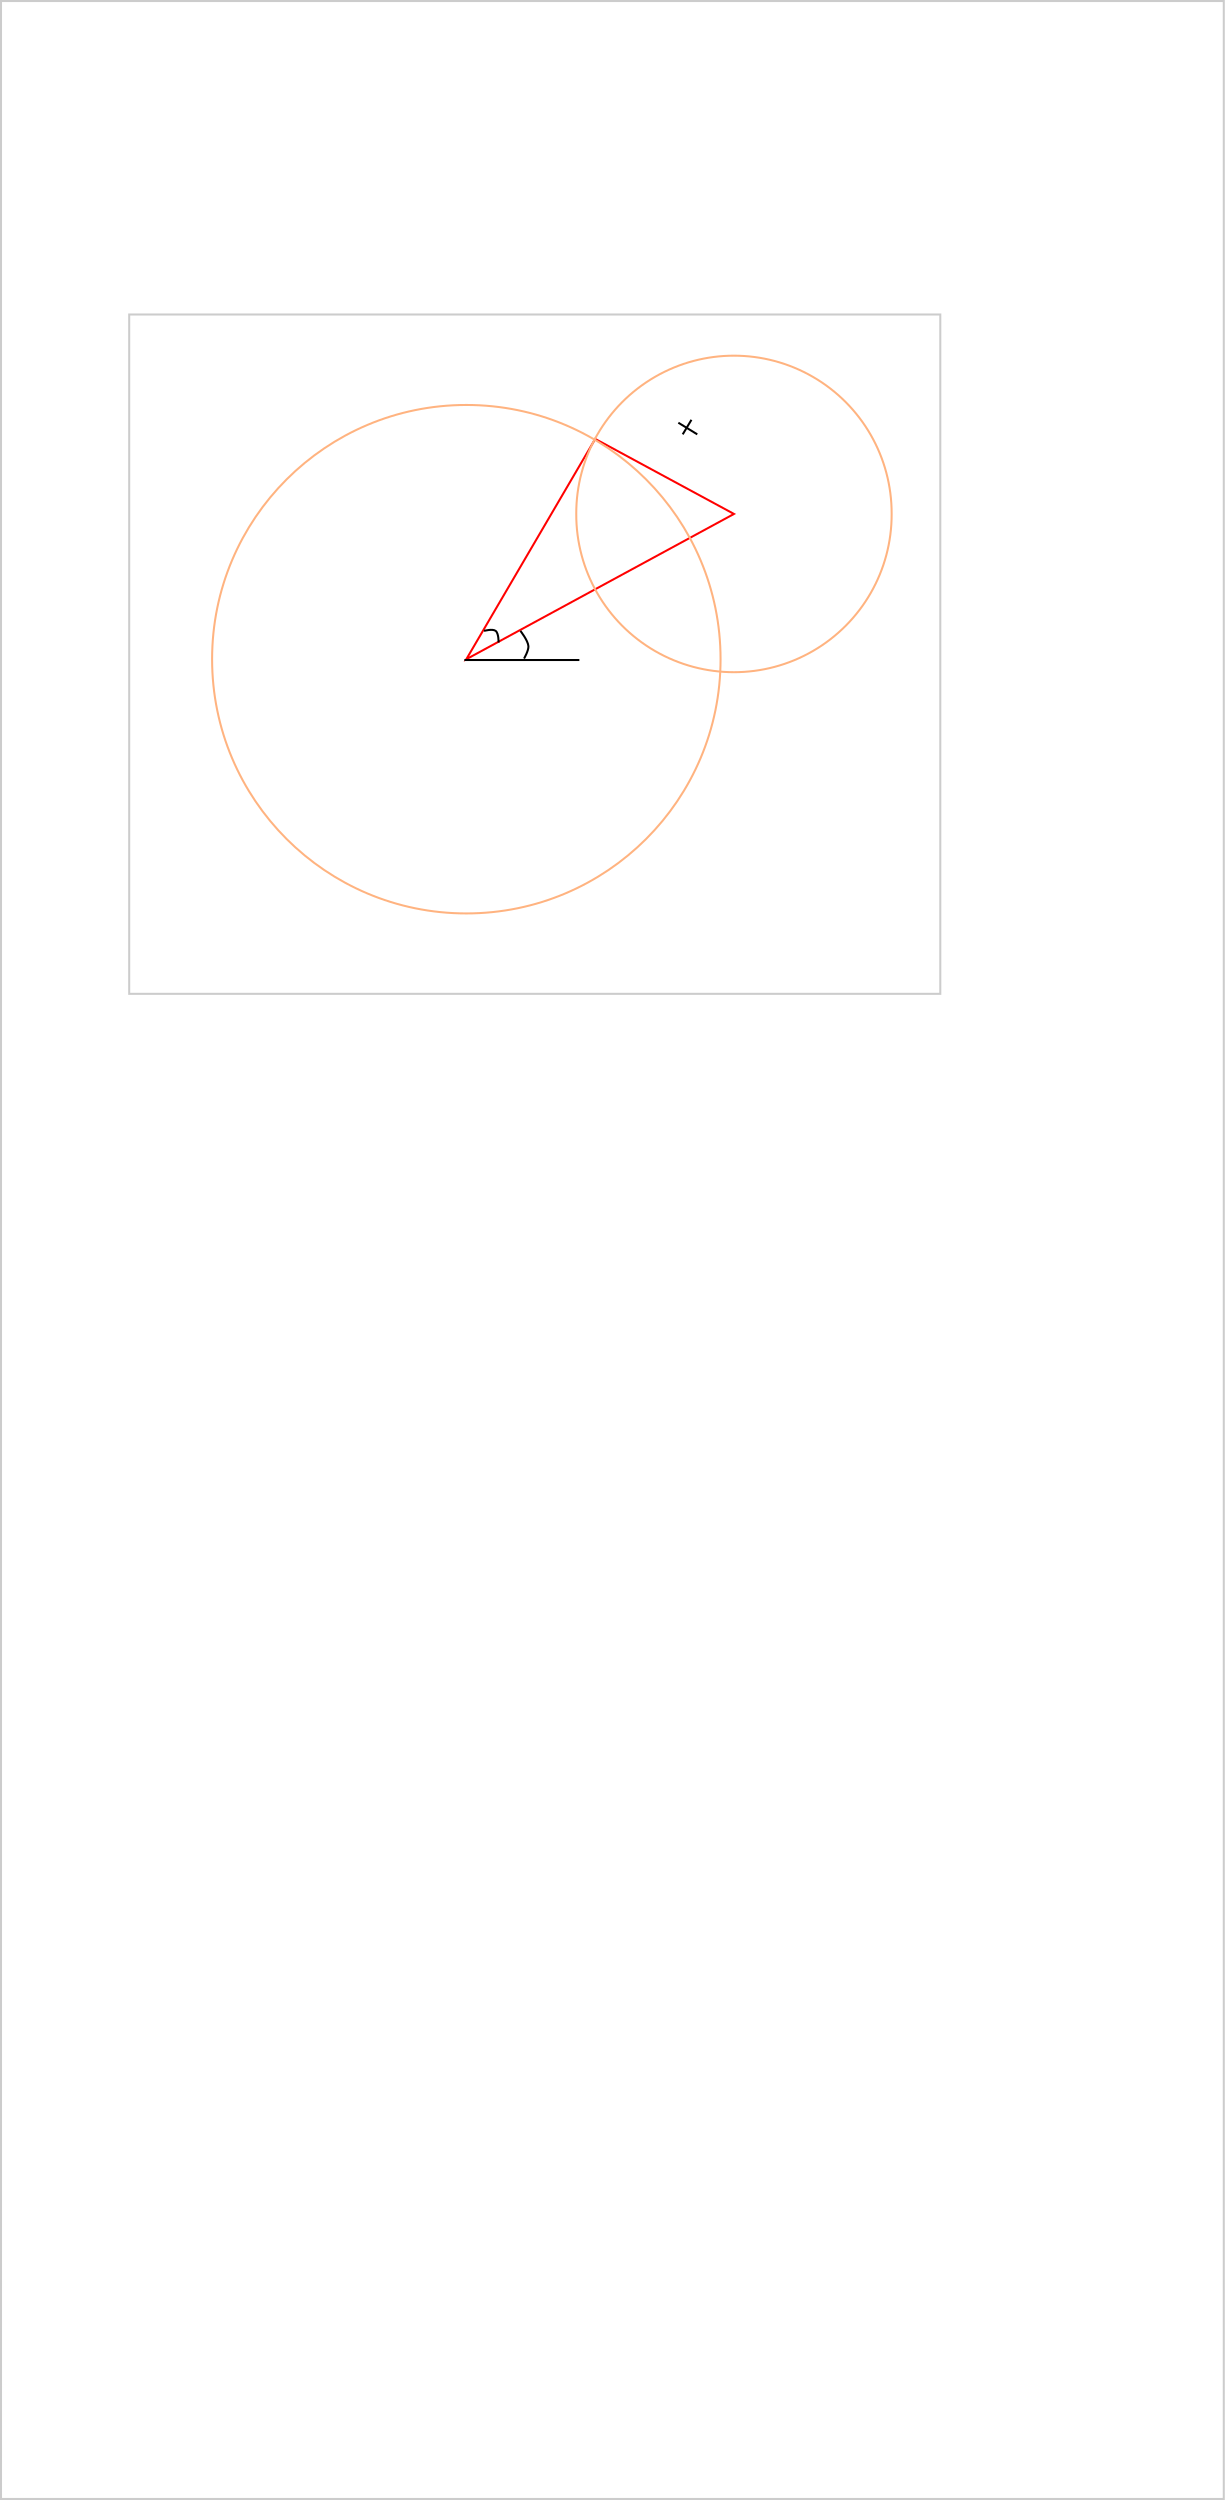
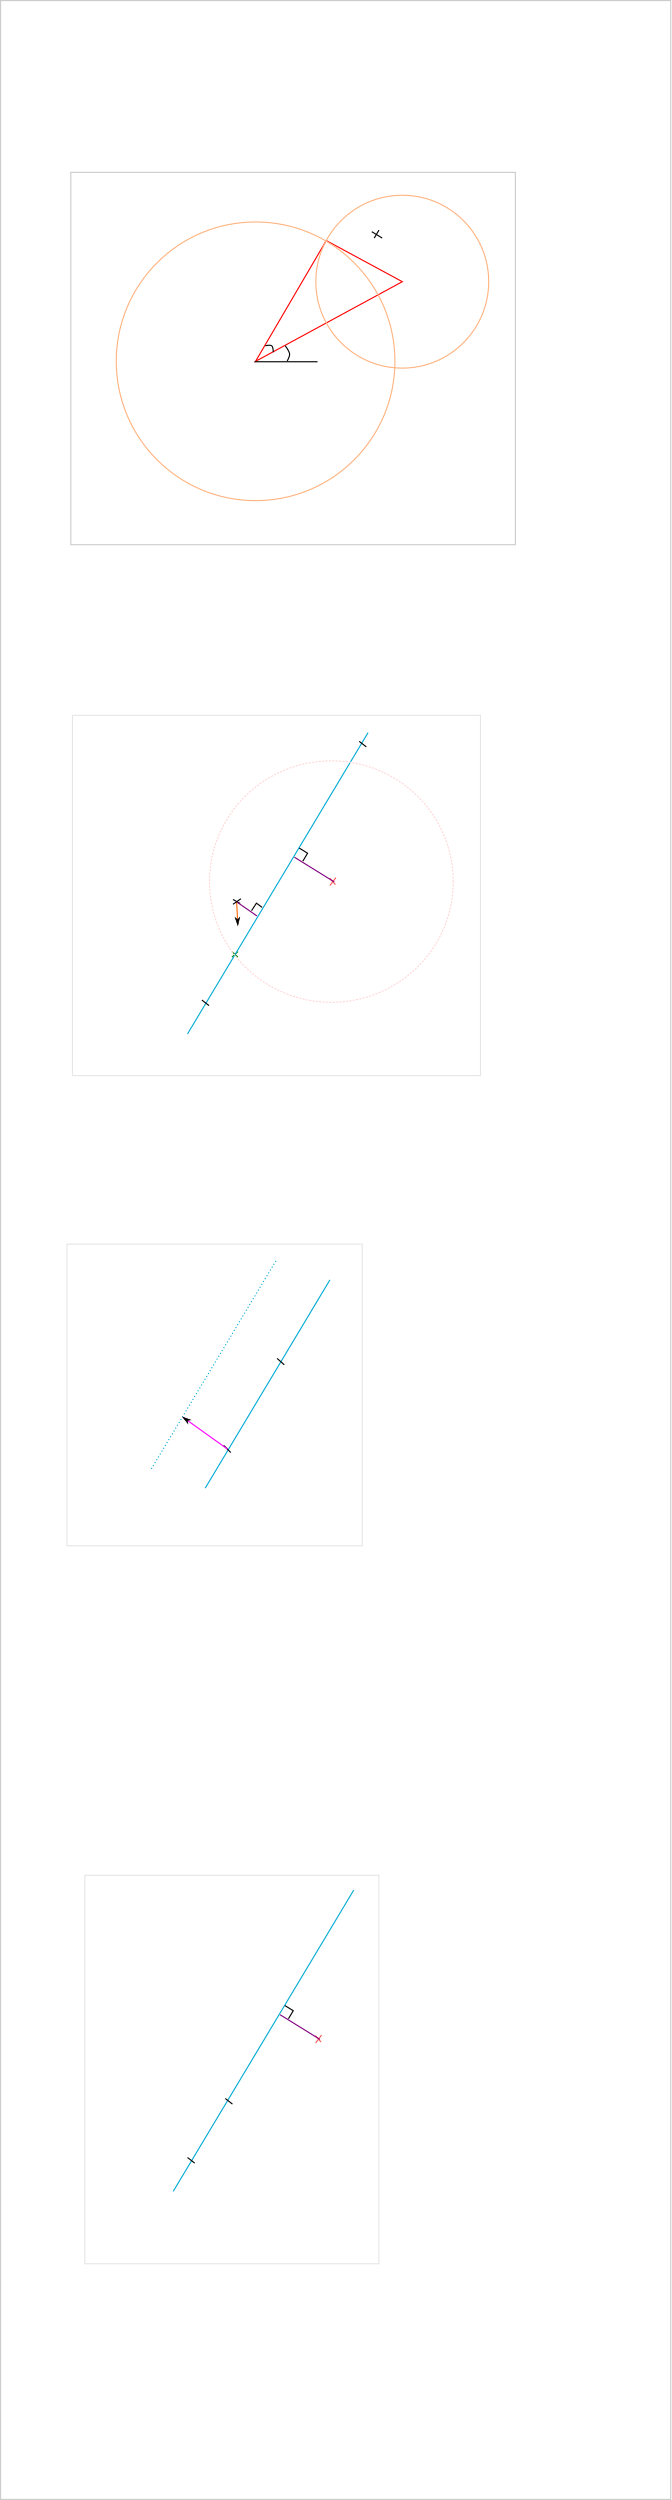
- <svg xmlns="http://www.w3.org/2000/svg" width="601" height="1226.719" id="svg2" version="1.1">
-   <defs id="defs4" />
+ <svg xmlns="http://www.w3.org/2000/svg" width="601" height="2238.156" id="svg2" version="1.1">
+   <defs id="defs4">
+     <marker orient="auto" refY="0" refX="0" id="Arrow1Mend" style="overflow:visible">
+       <path id="path3925" d="M 0,0 5,-5 -12.5,0 5,5 0,0 z" style="fill-rule:evenodd;stroke:#000000;stroke-width:1pt" transform="matrix(-0.4,0,0,-0.4,-4,0)" />
+     </marker>
+     <marker orient="auto" refY="0" refX="0" id="Arrow1Mend-2" style="overflow:visible">
+       <path id="path3925-1" d="M 0,0 5,-5 -12.5,0 5,5 0,0 z" style="fill-rule:evenodd;stroke:#000000;stroke-width:1pt" transform="matrix(-0.4,0,0,-0.4,-4,0)" />
+     </marker>
+     <marker orient="auto" refY="0" refX="0" id="marker4630" style="overflow:visible">
+       <path id="path4632" d="M 0,0 5,-5 -12.5,0 5,5 0,0 z" style="fill-rule:evenodd;stroke:#000000;stroke-width:1pt" transform="matrix(-0.4,0,0,-0.4,-4,0)" />
+     </marker>
+     <marker orient="auto" refY="0" refX="0" id="Arrow1Mend-9" style="overflow:visible">
+       <path id="path3925-9" d="M 0,0 5,-5 -12.5,0 5,5 0,0 z" style="fill-rule:evenodd;stroke:#000000;stroke-width:1pt" transform="matrix(-0.4,0,0,-0.4,-4,0)" />
+     </marker>
+   </defs>
  <g id="layer1" transform="translate(-50.9375,-129)">
-     <rect style="fill:none;stroke:#cccccc;stroke-width:1;stroke-linecap:round;stroke-miterlimit:4;stroke-opacity:1;stroke-dasharray:none;stroke-dashoffset:0" id="rect2985" width="600" height="1225.714" x="51.429" y="129.505" />
+     <rect style="fill:none;stroke:#cccccc;stroke-width:1;stroke-linecap:round;stroke-miterlimit:4;stroke-opacity:1;stroke-dasharray:none;stroke-dashoffset:0" id="rect2985" width="600" height="2237.142" x="51.429" y="129.505" />
    <flowRoot xml:space="preserve" id="flowRoot3755" style="line-height:125%;letter-spacing:0px;word-spacing:0px;color:#000000;fill:#000000;fill-opacity:1;fill-rule:nonzero;stroke:none;stroke-width:1px;marker:none;visibility:visible;display:inline;overflow:visible;enable-background:accumulate" transform="translate(50.9375,129)">
      <flowRegion id="flowRegion3757">
        <rect id="rect3759" width="237.386" height="49.497" x="13.132" y="14.155" />
      </flowRegion>
      <flowPara id="flowPara3761">small_geometry.svg</flowPara>
    </flowRoot>
    <flowRoot xml:space="preserve" id="flowRoot3782" style="line-height:125%;letter-spacing:0px;word-spacing:0px;color:#000000;fill:#000000;fill-opacity:1;fill-rule:nonzero;stroke:none;stroke-width:1px;marker:none;visibility:visible;display:inline;overflow:visible;enable-background:accumulate" transform="translate(50.9375,129)">
      <flowRegion id="flowRegion3784">
        <rect id="rect3786" width="540.351" height="101.78" x="24.244" y="59.612" />
      </flowRegion>
-       <flowPara id="flowPara3788">Triangulation</flowPara>
+       <flowPara id="flowPara3788">Triangulation:</flowPara>
      <flowPara id="flowPara3072" />
      <flowPara id="flowPara3070">knowing the coordinates of A and B and the lengths AB and BC,</flowPara>
      <flowPara id="flowPara3790">what are the coordinates of C?</flowPara>
      <flowPara id="flowPara3818">We also need the coordinate of D, a point located on the same side as C compare to (AB)</flowPara>
    </flowRoot>
    <path style="color:#000000;fill:none;stroke:#ff0000;stroke-width:1px;stroke-linecap:butt;stroke-linejoin:miter;stroke-miterlimit:4;stroke-opacity:1;stroke-dasharray:none;stroke-dashoffset:0;marker:none;visibility:visible;display:inline;overflow:visible;enable-background:accumulate" d="M 411.08,381.184 279.76,452.462 343.01,344.376 z" id="path3792" />
    <flowRoot xml:space="preserve" id="flowRoot3794" style="line-height:125%;letter-spacing:0px;word-spacing:0px;color:#000000;fill:#000000;fill-opacity:1;fill-rule:nonzero;stroke:none;stroke-width:1px;marker:none;visibility:visible;display:inline;overflow:visible;enable-background:accumulate" transform="translate(163.7946,107.5714)">
      <flowRegion id="flowRegion3796">
        <rect id="rect3798" width="34.345" height="33.335" x="104.046" y="343.465" />
      </flowRegion>
      <flowPara id="flowPara3800">A</flowPara>
    </flowRoot>
    <flowRoot xml:space="preserve" id="flowRoot3802" style="line-height:125%;letter-spacing:0px;word-spacing:0px;color:#000000;fill:#000000;fill-opacity:1;fill-rule:nonzero;stroke:none;stroke-width:1px;marker:none;visibility:visible;display:inline;overflow:visible;enable-background:accumulate" transform="translate(163.7946,107.5714)">
      <flowRegion id="flowRegion3804">
        <rect id="rect3806" width="37.857" height="24.286" x="255.714" y="268.848" />
      </flowRegion>
      <flowPara id="flowPara3808">B</flowPara>
    </flowRoot>
    <flowRoot xml:space="preserve" id="flowRoot3810" style="line-height:125%;letter-spacing:0px;word-spacing:0px;color:#000000;fill:#000000;fill-opacity:1;fill-rule:nonzero;stroke:none;stroke-width:1px;marker:none;visibility:visible;display:inline;overflow:visible;enable-background:accumulate" transform="translate(170.2232,125.4286)">
      <flowRegion id="flowRegion3812">
        <rect id="rect3814" width="37.857" height="32.143" x="162.143" y="198.848" />
      </flowRegion>
      <flowPara id="flowPara3816">C</flowPara>
    </flowRoot>
    <path style="color:#000000;fill:none;stroke:#000000;stroke-width:1px;stroke-linecap:butt;stroke-linejoin:miter;stroke-miterlimit:4;stroke-opacity:1;stroke-dasharray:none;stroke-dashoffset:0;marker:none;visibility:visible;display:inline;overflow:visible;enable-background:accumulate" d="m 383.795,336.42 9.286,5.714" id="path3820" />
    <path style="color:#000000;fill:none;stroke:#000000;stroke-width:1px;stroke-linecap:butt;stroke-linejoin:miter;stroke-miterlimit:4;stroke-opacity:1;stroke-dasharray:none;stroke-dashoffset:0;marker:none;visibility:visible;display:inline;overflow:visible;enable-background:accumulate" d="m 385.938,342.134 4.286,-7.143" id="path3822" />
    <flowRoot xml:space="preserve" id="flowRoot3824" style="line-height:125%;letter-spacing:0px;word-spacing:0px;color:#000000;fill:#000000;fill-opacity:1;fill-rule:nonzero;stroke:none;stroke-width:1px;marker:none;visibility:visible;display:inline;overflow:visible;enable-background:accumulate" transform="translate(273.0804,86.14285)">
      <flowRegion id="flowRegion3826">
        <rect id="rect3828" width="20.714" height="25" x="97.143" y="239.562" />
      </flowRegion>
      <flowPara id="flowPara3830">D</flowPara>
    </flowRoot>
-     <path style="fill:none;stroke:#ffb380;stroke-width:1;stroke-linecap:round;stroke-miterlimit:4;stroke-opacity:1;stroke-dasharray:none;stroke-dashoffset:0" id="path3832" d="m 312.143,343.462 a 124.749,124.749 0 1 1 -249.498,0 124.749,124.749 0 1 1 249.498,0 z" transform="translate(92.36607,109)" />
-     <path style="fill:none;stroke:#ffb380;stroke-width:1;stroke-linecap:round;stroke-miterlimit:4;stroke-opacity:1;stroke-dasharray:none;stroke-dashoffset:0" id="path3834" d="m 396.092,272.184 a 77.379,77.379 0 1 1 -154.757,0 77.379,77.379 0 1 1 154.757,0 z" transform="translate(92.36607,109)" />
+     <path style="fill:none;stroke:#ffb380;stroke-width:1;stroke-linecap:round;stroke-miterlimit:4;stroke-opacity:1;stroke-dasharray:none;stroke-dashoffset:0" id="path3832" d="m 312.143,343.462 c 0,68.897 -55.852,124.749 -124.749,124.749 -68.897,0 -124.749,-55.852 -124.749,-124.749 0,-68.897 55.852,-124.749 124.749,-124.749 68.897,0 124.749,55.852 124.749,124.749 z" transform="translate(92.36607,109)" />
+     <path style="fill:none;stroke:#ffb380;stroke-width:1;stroke-linecap:round;stroke-miterlimit:4;stroke-opacity:1;stroke-dasharray:none;stroke-dashoffset:0" id="path3834" d="m 396.092,272.184 c 0,42.735 -34.644,77.379 -77.379,77.379 -42.735,0 -77.379,-34.644 -77.379,-77.379 0,-42.735 34.644,-77.379 77.379,-77.379 42.735,0 77.379,34.644 77.379,77.379 z" transform="translate(92.36607,109)" />
    <flowRoot xml:space="preserve" id="flowRoot3836" style="line-height:125%;letter-spacing:0px;word-spacing:0px;color:#000000;fill:#000000;fill-opacity:1;fill-rule:nonzero;stroke:none;stroke-width:1px;marker:none;visibility:visible;display:inline;overflow:visible;enable-background:accumulate" transform="translate(57.77694,152.6531)">
      <flowRegion id="flowRegion3838">
        <rect id="rect3840" width="20" height="17.857" x="246.429" y="230.277" />
      </flowRegion>
      <flowPara id="flowPara3842">b</flowPara>
    </flowRoot>
    <flowRoot xml:space="preserve" id="flowRoot3844" style="line-height:125%;letter-spacing:0px;word-spacing:0px;color:#000000;fill:#000000;fill-opacity:1;fill-rule:nonzero;stroke:none;stroke-width:1px;marker:none;visibility:visible;display:inline;overflow:visible;enable-background:accumulate" transform="translate(46.65179,154)">
      <flowRegion id="flowRegion3846">
        <rect id="rect3848" width="17.857" height="17.143" x="327.857" y="194.562" />
      </flowRegion>
      <flowPara id="flowPara3850">a</flowPara>
    </flowRoot>
    <flowRoot xml:space="preserve" id="flowRoot3852" style="line-height:125%;letter-spacing:0px;word-spacing:0px;color:#000000;fill:#000000;fill-opacity:1;fill-rule:nonzero;stroke:none;stroke-width:1px;marker:none;visibility:visible;display:inline;overflow:visible;enable-background:accumulate" transform="translate(46.65179,154)">
      <flowRegion id="flowRegion3854">
        <rect id="rect3856" width="19.286" height="18.571" x="312.143" y="255.991" />
      </flowRegion>
      <flowPara id="flowPara3858">c</flowPara>
    </flowRoot>
    <flowRoot xml:space="preserve" id="flowRoot3860" style="line-height:125%;letter-spacing:0px;word-spacing:0px;color:#000000;fill:#000000;fill-opacity:1;fill-rule:nonzero;stroke:none;stroke-width:1px;marker:none;visibility:visible;display:inline;overflow:visible;enable-background:accumulate" transform="translate(11.29645,180.264)">
      <flowRegion id="flowRegion3862">
        <rect id="rect3864" width="121.218" height="34.345" x="117.178" y="414.176" />
      </flowRegion>
      <flowPara id="flowPara3866">Triangulation</flowPara>
    </flowRoot>
    <rect style="fill:none;stroke:#cccccc;stroke-width:1;stroke-linecap:round;stroke-miterlimit:4;stroke-opacity:1;stroke-dasharray:none;stroke-dashoffset:0" id="rect3868" width="398" height="333.35" x="114.332" y="283.312" />
    <flowRoot xml:space="preserve" id="flowRoot3870" style="line-height:125%;letter-spacing:0px;word-spacing:0px;color:#000000;fill:#000000;fill-opacity:1;fill-rule:nonzero;stroke:none;stroke-width:1px;marker:none;visibility:visible;display:inline;overflow:visible;enable-background:accumulate" transform="translate(50.9375,129)">
      <flowRegion id="flowRegion3872">
        <rect id="rect3874" width="300.015" height="52.528" x="29.294" y="508.12" />
      </flowRegion>
      <flowPara id="flowPara3876">lax of cosines (Al-kashi):</flowPara>
      <flowPara id="flowPara3878">c²=a²+b²-2*a*b*cos(C)</flowPara>
    </flowRoot>
    <path style="color:#000000;fill:none;stroke:#000000;stroke-width:1px;stroke-linecap:butt;stroke-linejoin:miter;stroke-miterlimit:4;stroke-opacity:1;stroke-dasharray:none;stroke-dashoffset:0;marker:none;visibility:visible;display:inline;overflow:visible;enable-background:accumulate" d="m 278.795,452.862 56.429,0" id="path3880" />
    <path style="color:#000000;fill:none;stroke:#000000;stroke-width:1px;stroke-linecap:butt;stroke-linejoin:miter;stroke-miterlimit:4;stroke-opacity:1;stroke-dasharray:none;stroke-dashoffset:0;marker:none;visibility:visible;display:inline;overflow:visible;enable-background:accumulate" d="m 288.438,438.576 c 0,0 4.213,-1.172 5.714,0 1.548,1.208 1.429,5.714 1.429,5.714" id="path3882" />
    <path style="color:#000000;fill:none;stroke:#000000;stroke-width:1px;stroke-linecap:butt;stroke-linejoin:miter;stroke-miterlimit:4;stroke-opacity:1;stroke-dasharray:none;stroke-dashoffset:0;marker:none;visibility:visible;display:inline;overflow:visible;enable-background:accumulate" d="m 308.08,452.147 c 0,0 2.296,-3.931 2.143,-6.071 -0.202,-2.815 -3.929,-7.5 -3.929,-7.5" id="path3886" />
    <flowRoot xml:space="preserve" id="flowRoot3888" style="line-height:125%;letter-spacing:0px;word-spacing:0px;color:#000000;fill:#000000;fill-opacity:1;fill-rule:nonzero;stroke:none;stroke-width:1px;marker:none;visibility:visible;display:inline;overflow:visible;enable-background:accumulate" transform="translate(42.00893,153.6429)">
      <flowRegion id="flowRegion3890">
        <rect id="rect3892" width="33.571" height="18.929" x="269.286" y="282.79" />
      </flowRegion>
      <flowPara id="flowPara3894">(xAB)</flowPara>
    </flowRoot>
+     <flowRoot xml:space="preserve" id="flowRoot3045" style="line-height:125%;letter-spacing:0px;word-spacing:0px;color:#000000;fill:#000000;fill-opacity:1;fill-rule:nonzero;stroke:none;stroke-width:1px;marker:none;visibility:visible;display:inline;overflow:visible;enable-background:accumulate" transform="translate(50.9375,129)">
+       <flowRegion id="flowRegion3047">
+         <rect id="rect3049" width="469.998" height="63.183" x="40.714" y="581.004" />
+       </flowRegion>
+       <flowPara id="flowPara3051">Line_circle_intersection:</flowPara>
+       <flowPara id="flowPara4895">Knowing a line equation and a circle (center and radius), what are the coordiantes of the intersection?</flowPara>
+     </flowRoot>
+     <path style="color:#000000;fill:none;stroke:#ff5555;stroke-width:1px;stroke-linecap:butt;stroke-linejoin:miter;stroke-miterlimit:4;stroke-opacity:1;stroke-dasharray:none;stroke-dashoffset:0;marker:none;visibility:visible;display:inline;overflow:visible;enable-background:accumulate" d="m 346.303,921.78 5.35,-7.071" id="path6077" />
+     <path style="color:#000000;fill:none;stroke:#ff5555;stroke-width:1px;stroke-linecap:butt;stroke-linejoin:miter;stroke-miterlimit:4;stroke-opacity:1;stroke-dasharray:none;stroke-dashoffset:0;marker:none;visibility:visible;display:inline;overflow:visible;enable-background:accumulate" d="m 346.097,915.125 5.144,5.823" id="path6079" />
+     <path style="color:#000000;fill:none;stroke:#008000;stroke-width:1px;stroke-linecap:butt;stroke-linejoin:miter;stroke-miterlimit:4;stroke-opacity:1;stroke-dasharray:none;stroke-dashoffset:0;marker:none;visibility:visible;display:inline;overflow:visible;enable-background:accumulate" d="m 261.244,983.399 0,0" id="path6127" />
+     <path style="color:#000000;fill:none;stroke:#008000;stroke-width:1px;stroke-linecap:butt;stroke-linejoin:miter;stroke-miterlimit:4;stroke-opacity:1;stroke-dasharray:none;stroke-dashoffset:0;marker:none;visibility:visible;display:inline;overflow:visible;enable-background:accumulate" d="m 263.923,980.899 -5.357,5 0,0 0,0" id="path6129" />
+     <path style="color:#000000;fill:none;stroke:#008000;stroke-width:1px;stroke-linecap:butt;stroke-linejoin:miter;stroke-miterlimit:4;stroke-opacity:1;stroke-dasharray:none;stroke-dashoffset:0;marker:none;visibility:visible;display:inline;overflow:visible;enable-background:accumulate" d="m 263.923,985.899 -5.357,-5 0,0 0,0" id="path6129-4" />
+     <path style="color:#000000;fill:#5fd3bc;stroke:#00aad4;stroke-width:1;stroke-linecap:butt;stroke-linejoin:miter;stroke-miterlimit:4;stroke-opacity:1;stroke-dasharray:none;stroke-dashoffset:0;marker:none;visibility:visible;display:inline;overflow:visible;enable-background:accumulate" d="M 218.818,1054.615 380.442,784.904" id="path4182-4" />
+     <path transform="matrix(1.278107,0,0,1.266272,-196.5788,252.3636)" style="fill:none;stroke:#ffd5d5;stroke-width:0.786;stroke-linecap:round;stroke-miterlimit:4;stroke-opacity:1;stroke-dasharray:0.786, 1.572;stroke-dashoffset:0" id="path4180-8" d="m 511.137,525.859 c 0,47.142 -38.216,85.358 -85.358,85.358 -47.142,0 -85.358,-38.216 -85.358,-85.358 0,-47.142 38.216,-85.358 85.358,-85.358 47.142,0 85.358,38.216 85.358,85.358 z" />
+     <flowRoot xml:space="preserve" id="flowRoot3259" style="line-height:125%;letter-spacing:0px;word-spacing:0px;color:#000000;fill:#000000;fill-opacity:1;fill-rule:nonzero;stroke:none;stroke-width:1px;marker:none;visibility:visible;display:inline;overflow:visible;enable-background:accumulate" transform="translate(-77.15669,383.799)">
+       <flowRegion id="flowRegion3261">
+         <rect id="rect3263" width="27.274" height="29.294" x="434.366" y="533.435" />
+       </flowRegion>
+       <flowPara id="flowPara3265">I</flowPara>
+     </flowRoot>
+     <flowRoot xml:space="preserve" id="flowRoot3283" style="line-height:125%;letter-spacing:0px;word-spacing:0px;color:#000000;fill:#000000;fill-opacity:1;fill-rule:nonzero;stroke:none;stroke-width:1px;marker:none;visibility:visible;display:inline;overflow:visible;enable-background:accumulate" transform="translate(-185.3902,381.6054)">
+       <flowRegion id="flowRegion3285">
+         <rect id="rect3287" width="139.641" height="31.141" x="375.777" y="559.699" />
+       </flowRegion>
+       <flowPara id="flowPara3289">D_direction</flowPara>
+     </flowRoot>
+     <flowRoot xml:space="preserve" id="flowRoot3299" style="line-height:125%;letter-spacing:0px;word-spacing:0px;color:#000000;fill:#000000;fill-opacity:1;fill-rule:nonzero;stroke:none;stroke-width:1px;marker:none;visibility:visible;display:inline;overflow:visible;enable-background:accumulate" transform="translate(138.0058,409.0528)">
+       <flowRegion id="flowRegion3301">
+         <rect id="rect3303" width="31.315" height="23.234" x="125.259" y="573.841" />
+       </flowRegion>
+       <flowPara id="flowPara3305">M</flowPara>
+     </flowRoot>
+     <path style="color:#000000;fill:none;stroke:#000000;stroke-width:1px;stroke-linecap:butt;stroke-linejoin:miter;stroke-miterlimit:4;stroke-opacity:1;stroke-dasharray:none;stroke-dashoffset:0;marker:none;visibility:visible;display:inline;overflow:visible;enable-background:accumulate" d="M 208.571,805.29 215,808.862" id="path3132" transform="translate(50.9375,129)" />
+     <flowRoot xml:space="preserve" id="flowRoot3134" style="line-height:125%;letter-spacing:0px;word-spacing:0px;color:#000000;fill:#000000;fill-opacity:1;fill-rule:nonzero;stroke:none;stroke-width:1px;marker:none;visibility:visible;display:inline;overflow:visible;enable-background:accumulate" transform="translate(105.9375,137.5714)">
+       <flowRegion id="flowRegion3136">
+         <rect id="rect3138" width="21.429" height="19.286" x="142.143" y="786.719" />
+       </flowRegion>
+       <flowPara id="flowPara3140">C</flowPara>
+     </flowRoot>
+     <path style="color:#000000;fill:none;stroke:#ff6600;stroke-width:1px;stroke-linecap:butt;stroke-linejoin:miter;stroke-miterlimit:4;stroke-opacity:1;stroke-dasharray:none;stroke-dashoffset:0;marker:none;marker-end:url(#Arrow1Mend);visibility:visible;display:inline;overflow:visible;enable-background:accumulate" d="m 211.833,807.102 1.024,20.331" id="path3142" transform="translate(50.9375,129)" />
+     <flowRoot xml:space="preserve" id="flowRoot4356" style="line-height:125%;letter-spacing:0px;word-spacing:0px;color:#000000;fill:#000000;fill-opacity:1;fill-rule:nonzero;stroke:none;stroke-width:1px;marker:none;visibility:visible;display:inline;overflow:visible;enable-background:accumulate" transform="translate(50.9375,129)">
+       <flowRegion id="flowRegion4358">
+         <rect id="rect4360" width="291.429" height="36.429" x="78.571" y="940.29" />
+       </flowRegion>
+       <flowPara id="flowPara4362">line_circle_intersection()</flowPara>
+     </flowRoot>
+     <flowRoot xml:space="preserve" id="flowRoot4548" style="line-height:125%;letter-spacing:0px;word-spacing:0px;color:#000000;fill:#000000;fill-opacity:1;fill-rule:nonzero;stroke:none;stroke-width:1px;marker:none;visibility:visible;display:inline;overflow:visible;enable-background:accumulate" transform="translate(45.91519,129.3192)">
+       <flowRegion id="flowRegion4550">
+         <rect id="rect4552" width="38.571" height="27.143" x="195" y="895.29" />
+       </flowRegion>
+       <flowPara id="flowPara4554">A</flowPara>
+     </flowRoot>
+     <flowRoot transform="translate(63.28212,603.4035)" xml:space="preserve" id="flowRoot3045-5" style="line-height:125%;letter-spacing:0px;word-spacing:0px;color:#000000;fill:#000000;fill-opacity:1;fill-rule:nonzero;stroke:none;stroke-width:1px;marker:none;visibility:visible;display:inline;overflow:visible;enable-background:accumulate">
+       <flowRegion id="flowRegion3047-0">
+         <rect id="rect3049-8" width="389.286" height="51.429" x="40.714" y="581.004" />
+       </flowRegion>
+       <flowPara id="flowPara3051-2">Line_distance_point:</flowPara>
+       <flowPara id="flowPara4797">Knowing a Line AB, what are the coordinates of Q, distant of q from AB?</flowPara>
+     </flowRoot>
+     <path style="color:#000000;fill:#5fd3bc;stroke:#00aad4;stroke-width:1px;stroke-linecap:butt;stroke-linejoin:miter;stroke-miterlimit:4;stroke-opacity:1;stroke-dasharray:none;stroke-dashoffset:0;marker:none;visibility:visible;display:inline;overflow:visible;enable-background:accumulate" d="m 234.654,1461.288 111.663,-186.49" id="path4182-2" />
+     <path style="color:#000000;fill:#5fd3bc;stroke:#00aad4;stroke-width:1;stroke-linecap:butt;stroke-linejoin:miter;stroke-miterlimit:4;stroke-opacity:1;stroke-dasharray:1, 2;stroke-dashoffset:0;marker:none;visibility:visible;display:inline;overflow:visible;enable-background:accumulate" d="M 186.436,1444.018 298.099,1257.528" id="path4182-4-4" />
+     <flowRoot xml:space="preserve" id="flowRoot3267-8" style="line-height:125%;letter-spacing:0px;word-spacing:0px;color:#000000;fill:#000000;fill-opacity:1;fill-rule:nonzero;stroke:none;stroke-width:1px;marker:none;visibility:visible;display:inline;overflow:visible;enable-background:accumulate" transform="translate(-9.537221,839.5383)">
+       <flowRegion id="flowRegion3269-1">
+         <rect id="rect3271-0" width="34.345" height="36.365" x="269.711" y="581.922" />
+       </flowRegion>
+       <flowPara id="flowPara3273-3">A</flowPara>
+     </flowRoot>
+     <flowRoot xml:space="preserve" id="flowRoot3275-4" style="line-height:125%;letter-spacing:0px;word-spacing:0px;color:#000000;fill:#000000;fill-opacity:1;fill-rule:nonzero;stroke:none;stroke-width:1px;marker:none;visibility:visible;display:inline;overflow:visible;enable-background:accumulate" transform="translate(-12.61844,843.803)">
+       <flowRegion id="flowRegion3277-0">
+         <rect id="rect3279-1" width="34.345" height="33.335" x="322.239" y="499.09" />
+       </flowRegion>
+       <flowPara id="flowPara3281-6">B</flowPara>
+     </flowRoot>
+     <path style="color:#000000;fill:none;stroke:#000000;stroke-width:1px;stroke-linecap:butt;stroke-linejoin:miter;stroke-miterlimit:4;stroke-opacity:1;stroke-dasharray:none;stroke-dashoffset:0;marker:none;visibility:visible;display:inline;overflow:visible;enable-background:accumulate" d="m 251.139,1422.979 6.429,6.429" id="path3128-1" />
+     <path style="color:#000000;fill:none;stroke:#000000;stroke-width:1px;stroke-linecap:butt;stroke-linejoin:miter;stroke-miterlimit:4;stroke-opacity:1;stroke-dasharray:none;stroke-dashoffset:0;marker:none;visibility:visible;display:inline;overflow:visible;enable-background:accumulate" d="m 298.996,1345.122 6.429,5.714" id="path3130-7" />
+     <flowRoot transform="translate(37.56783,549.1178)" xml:space="preserve" id="flowRoot4356-1" style="line-height:125%;letter-spacing:0px;word-spacing:0px;color:#000000;fill:#000000;fill-opacity:1;fill-rule:nonzero;stroke:none;stroke-width:1px;marker:none;visibility:visible;display:inline;overflow:visible;enable-background:accumulate">
+       <flowRegion id="flowRegion4358-3">
+         <rect id="rect4360-0" width="291.429" height="36.429" x="78.571" y="940.29" />
+       </flowRegion>
+       <flowPara id="flowPara4362-0">line_distance_point()</flowPara>
+     </flowRoot>
+     <path style="color:#000000;fill:none;stroke:#ff00ff;stroke-width:1px;stroke-linecap:butt;stroke-linejoin:miter;stroke-miterlimit:4;stroke-opacity:1;stroke-dasharray:none;stroke-dashoffset:0;marker:none;marker-end:url(#Arrow1Mend);visibility:visible;display:inline;overflow:visible;enable-background:accumulate" d="m 254.541,1426.293 -39.124,-27.964" id="path4364-6" />
+     <flowRoot xml:space="preserve" id="flowRoot4548-6" style="line-height:125%;letter-spacing:0px;word-spacing:0px;color:#000000;fill:#000000;fill-opacity:1;fill-rule:nonzero;stroke:none;stroke-width:1px;marker:none;visibility:visible;display:inline;overflow:visible;enable-background:accumulate" transform="translate(3.974097,490.1513)">
+       <flowRegion id="flowRegion4550-4">
+         <rect id="rect4552-4" width="38.571" height="27.143" x="195" y="895.29" />
+       </flowRegion>
+       <flowPara id="flowPara4554-7">Q</flowPara>
+     </flowRoot>
+     <flowRoot xml:space="preserve" id="flowRoot4799" style="line-height:125%;letter-spacing:0px;word-spacing:0px;color:#000000;fill:#000000;fill-opacity:1;fill-rule:nonzero;stroke:none;stroke-width:1px;marker:none;visibility:visible;display:inline;overflow:visible;enable-background:accumulate" transform="translate(59.50893,124.7143)">
+       <flowRegion id="flowRegion4801">
+         <rect id="rect4803" width="26.429" height="28.571" x="162.143" y="1288.147" />
+       </flowRegion>
+       <flowPara id="flowPara4805">q</flowPara>
+     </flowRoot>
+     <rect style="fill:none;stroke:#e6e6e6;stroke-width:1;stroke-linecap:round;stroke-miterlimit:4;stroke-opacity:1;stroke-dasharray:none;stroke-dashoffset:0" id="rect4807" width="264.286" height="270" x="110.938" y="1242.862" />
+     <path style="color:#000000;fill:none;stroke:#000000;stroke-width:1px;stroke-linecap:butt;stroke-linejoin:miter;stroke-miterlimit:4;stroke-opacity:1;stroke-dasharray:none;stroke-dashoffset:0;marker:none;visibility:visible;display:inline;overflow:visible;enable-background:accumulate" d="m 180.714,895.299 6.429,5" id="path4809" transform="translate(50.9375,129)" />
+     <path style="color:#000000;fill:none;stroke:#000000;stroke-width:1px;stroke-linecap:butt;stroke-linejoin:miter;stroke-miterlimit:4;stroke-opacity:1;stroke-dasharray:none;stroke-dashoffset:0;marker:none;visibility:visible;display:inline;overflow:visible;enable-background:accumulate" d="m 208.571,809.585 7.143,-5" id="path4811" transform="translate(50.9375,129)" />
+     <path style="color:#000000;fill:none;stroke:#800080;stroke-width:1px;stroke-linecap:butt;stroke-linejoin:miter;stroke-miterlimit:4;stroke-opacity:1;stroke-dasharray:none;stroke-dashoffset:0;marker:none;visibility:visible;display:inline;overflow:visible;enable-background:accumulate" d="M 299.286,789.585 263.571,767.442" id="path4813" transform="translate(50.9375,129)" />
+     <flowRoot xml:space="preserve" id="flowRoot4815" style="line-height:125%;letter-spacing:0px;word-spacing:0px;color:#000000;fill:#000000;fill-opacity:1;fill-rule:nonzero;stroke:none;stroke-width:1px;marker:none;visibility:visible;display:inline;overflow:visible;enable-background:accumulate" transform="translate(68.79464,134)">
+       <flowRegion id="flowRegion4817">
+         <rect id="rect4819" width="21.429" height="20.714" x="233.571" y="748.871" />
+       </flowRegion>
+       <flowPara id="flowPara4821">P</flowPara>
+     </flowRoot>
+     <path style="color:#000000;fill:none;stroke:#000000;stroke-width:1px;stroke-linecap:butt;stroke-linejoin:miter;stroke-miterlimit:4;stroke-opacity:1;stroke-dasharray:none;stroke-dashoffset:0;marker:none;visibility:visible;display:inline;overflow:visible;enable-background:accumulate" d="m 267.857,759.228 7.5,4.643 -4.286,7.143" id="path4823" transform="translate(50.9375,129)" />
+     <rect style="fill:none;stroke:#e6e6e6;stroke-width:1;stroke-linecap:round;stroke-miterlimit:4;stroke-opacity:1;stroke-dasharray:none;stroke-dashoffset:0" id="rect4807-4" width="365.301" height="322.528" x="115.774" y="769.455" />
+     <path style="color:#000000;fill:none;stroke:#800080;stroke-width:1px;stroke-linecap:butt;stroke-linejoin:miter;stroke-miterlimit:4;stroke-opacity:1;stroke-dasharray:none;stroke-dashoffset:0;marker:none;visibility:visible;display:inline;overflow:visible;enable-background:accumulate" d="M 280.927,949.017 263.395,936.821" id="path4813-8" />
+     <path style="color:#000000;fill:none;stroke:#000000;stroke-width:1px;stroke-linecap:butt;stroke-linejoin:miter;stroke-miterlimit:4;stroke-opacity:1;stroke-dasharray:none;stroke-dashoffset:0;marker:none;visibility:visible;display:inline;overflow:visible;enable-background:accumulate" d="m 276.117,944.318 4.39,-6.742 5.123,3.781" id="path4823-9" />
+     <flowRoot xml:space="preserve" id="flowRoot4887" style="line-height:125%;letter-spacing:0px;word-spacing:0px;color:#000000;fill:#000000;fill-opacity:1;fill-rule:nonzero;stroke:none;stroke-width:1px;marker:none;visibility:visible;display:inline;overflow:visible;enable-background:accumulate" transform="translate(50.9375,129)">
+       <flowRegion id="flowRegion4889">
+         <rect id="rect4891" width="53.538" height="37.376" x="237.386" y="815.861" />
+       </flowRegion>
+       <flowPara id="flowPara4893">C2</flowPara>
+     </flowRoot>
+     <flowRoot xml:space="preserve" id="flowRoot4897" style="line-height:125%;letter-spacing:0px;word-spacing:0px;color:#000000;fill:#000000;fill-opacity:1;fill-rule:nonzero;stroke:none;stroke-width:1px;marker:none;visibility:visible;display:inline;overflow:visible;enable-background:accumulate" transform="translate(50.9375,129)">
+       <flowRegion id="flowRegion4899">
+         <rect id="rect4901" width="512.147" height="226.274" x="44.447" y="1443.166" />
+       </flowRegion>
+       <flowPara id="flowPara4903">Line_point_projection:</flowPara>
+       <flowPara id="flowPara4905">Knowing a line equation AB and the coordinate of a point M, what are the coordinates of the point P, projection of M on AB?</flowPara>
+       <flowPara id="flowPara3170">AB line equation: a*x+b*y+c=0</flowPara>
+       <flowPara id="flowPara3172">PM line equation: b*x-a*y+d=0, with d = -(b*Mx-a*My)</flowPara>
+       <flowPara id="flowPara3174">P is the intersection of (AB) and (PM)</flowPara>
+       <flowPara id="flowPara3176">(a²+b²)*Px+(c*a+d*b)=0</flowPara>
+       <flowPara id="flowPara3178">(b²+a²)*Py+(c*b-d*a)=0</flowPara>
+       <flowPara id="flowPara3180">a=cos(i) and b=-sin(i), so (a²+b²)=1</flowPara>
+       <flowPara id="flowPara3182">Px=-(c*a+d*b)</flowPara>
+       <flowPara id="flowPara3184">Py=d*a-c*b</flowPara>
+     </flowRoot>
+     <flowRoot xml:space="preserve" id="flowRoot4907" style="line-height:125%;letter-spacing:0px;word-spacing:0px;color:#000000;fill:#000000;fill-opacity:1;fill-rule:nonzero;stroke:none;stroke-width:1px;marker:none;visibility:visible;display:inline;overflow:visible;enable-background:accumulate" transform="translate(40.83597,376.4874)">
+       <flowRegion id="flowRegion4909">
+         <rect id="rect4911" width="167.685" height="31.315" x="97.985" y="1752.273" />
+       </flowRegion>
+       <flowPara id="flowPara4913">line_point_projection()</flowPara>
+     </flowRoot>
+     <path style="color:#000000;fill:none;stroke:#ff5555;stroke-width:1px;stroke-linecap:butt;stroke-linejoin:miter;stroke-miterlimit:4;stroke-opacity:1;stroke-dasharray:none;stroke-dashoffset:0;marker:none;visibility:visible;display:inline;overflow:visible;enable-background:accumulate" d="m 333.471,1958.044 5.35,-7.071" id="path6077-2" />
+     <path style="color:#000000;fill:none;stroke:#ff5555;stroke-width:1px;stroke-linecap:butt;stroke-linejoin:miter;stroke-miterlimit:4;stroke-opacity:1;stroke-dasharray:none;stroke-dashoffset:0;marker:none;visibility:visible;display:inline;overflow:visible;enable-background:accumulate" d="m 333.265,1951.389 5.144,5.823" id="path6079-2" />
+     <path style="color:#000000;fill:#5fd3bc;stroke:#00aad4;stroke-width:1;stroke-linecap:butt;stroke-linejoin:miter;stroke-miterlimit:4;stroke-opacity:1;stroke-dasharray:none;stroke-dashoffset:0;marker:none;visibility:visible;display:inline;overflow:visible;enable-background:accumulate" d="M 205.986,2090.88 367.61,1821.169" id="path4182-4-47" />
+     <flowRoot xml:space="preserve" id="flowRoot3259-3" style="line-height:125%;letter-spacing:0px;word-spacing:0px;color:#000000;fill:#000000;fill-opacity:1;fill-rule:nonzero;stroke:none;stroke-width:1px;marker:none;visibility:visible;display:inline;overflow:visible;enable-background:accumulate" transform="translate(-89.98869,1420.064)">
+       <flowRegion id="flowRegion3261-5">
+         <rect id="rect3263-1" width="27.274" height="29.294" x="434.366" y="533.435" />
+       </flowRegion>
+       <flowPara id="flowPara3265-3">M</flowPara>
+     </flowRoot>
+     <flowRoot xml:space="preserve" id="flowRoot4548-1" style="line-height:125%;letter-spacing:0px;word-spacing:0px;color:#000000;fill:#000000;fill-opacity:1;fill-rule:nonzero;stroke:none;stroke-width:1px;marker:none;visibility:visible;display:inline;overflow:visible;enable-background:accumulate" transform="translate(33.0832,1165.584)">
+       <flowRegion id="flowRegion4550-1">
+         <rect id="rect4552-2" width="38.571" height="27.143" x="195" y="895.29" />
+       </flowRegion>
+       <flowPara id="flowPara4554-1">A</flowPara>
+     </flowRoot>
+     <path style="color:#000000;fill:none;stroke:#000000;stroke-width:1px;stroke-linecap:butt;stroke-linejoin:miter;stroke-miterlimit:4;stroke-opacity:1;stroke-dasharray:none;stroke-dashoffset:0;marker:none;visibility:visible;display:inline;overflow:visible;enable-background:accumulate" d="m 218.82,2060.564 6.429,5" id="path4809-0" />
+     <path style="color:#000000;fill:none;stroke:#800080;stroke-width:1px;stroke-linecap:butt;stroke-linejoin:miter;stroke-miterlimit:4;stroke-opacity:1;stroke-dasharray:none;stroke-dashoffset:0;marker:none;visibility:visible;display:inline;overflow:visible;enable-background:accumulate" d="m 337.391,1954.85 -35.714,-22.143" id="path4813-5" />
+     <flowRoot xml:space="preserve" id="flowRoot4815-0" style="line-height:125%;letter-spacing:0px;word-spacing:0px;color:#000000;fill:#000000;fill-opacity:1;fill-rule:nonzero;stroke:none;stroke-width:1px;marker:none;visibility:visible;display:inline;overflow:visible;enable-background:accumulate" transform="translate(55.96265,1170.265)">
+       <flowRegion id="flowRegion4817-1">
+         <rect id="rect4819-1" width="21.429" height="20.714" x="233.571" y="748.871" />
+       </flowRegion>
+       <flowPara id="flowPara4821-7">P</flowPara>
+     </flowRoot>
+     <path style="color:#000000;fill:none;stroke:#000000;stroke-width:1px;stroke-linecap:butt;stroke-linejoin:miter;stroke-miterlimit:4;stroke-opacity:1;stroke-dasharray:none;stroke-dashoffset:0;marker:none;visibility:visible;display:inline;overflow:visible;enable-background:accumulate" d="m 305.963,1924.493 7.5,4.643 -4.286,7.143" id="path4823-0" />
+     <flowRoot xml:space="preserve" id="flowRoot4548-1-6" style="line-height:125%;letter-spacing:0px;word-spacing:0px;color:#000000;fill:#000000;fill-opacity:1;fill-rule:nonzero;stroke:none;stroke-width:1px;marker:none;visibility:visible;display:inline;overflow:visible;enable-background:accumulate" transform="translate(66.87624,1112.742)">
+       <flowRegion id="flowRegion4550-1-5">
+         <rect id="rect4552-2-4" width="38.571" height="27.143" x="195" y="895.29" />
+       </flowRegion>
+       <flowPara id="flowPara4554-1-6">B</flowPara>
+     </flowRoot>
+     <path style="color:#000000;fill:none;stroke:#000000;stroke-width:1px;stroke-linecap:butt;stroke-linejoin:miter;stroke-miterlimit:4;stroke-opacity:1;stroke-dasharray:none;stroke-dashoffset:0;marker:none;visibility:visible;display:inline;overflow:visible;enable-background:accumulate" d="m 252.613,2007.722 6.429,5" id="path4809-0-7" />
+     <rect style="fill:none;stroke:#e6e6e6;stroke-width:1;stroke-linecap:round;stroke-miterlimit:4;stroke-opacity:1;stroke-dasharray:none;stroke-dashoffset:0" id="rect4807-2" width="263.276" height="347.782" x="126.886" y="1807.892" />
+     <flowRoot xml:space="preserve" id="flowRoot4548-2" style="line-height:125%;letter-spacing:0px;word-spacing:0px;color:#000000;fill:#000000;fill-opacity:1;fill-rule:nonzero;stroke:none;stroke-width:1px;marker:none;visibility:visible;display:inline;overflow:visible;enable-background:accumulate" transform="translate(186.7645,-102.2763)">
+       <flowRegion id="flowRegion4550-0">
+         <rect id="rect4552-43" width="38.571" height="27.143" x="195" y="895.29" />
+       </flowRegion>
+       <flowPara id="flowPara4554-0">B</flowPara>
+     </flowRoot>
+     <path style="color:#000000;fill:none;stroke:#000000;stroke-width:1px;stroke-linecap:butt;stroke-linejoin:miter;stroke-miterlimit:4;stroke-opacity:1;stroke-dasharray:none;stroke-dashoffset:0;marker:none;visibility:visible;display:inline;overflow:visible;enable-background:accumulate" d="m 372.501,792.704 6.429,5" id="path4809-2" />
  </g>
</svg>
